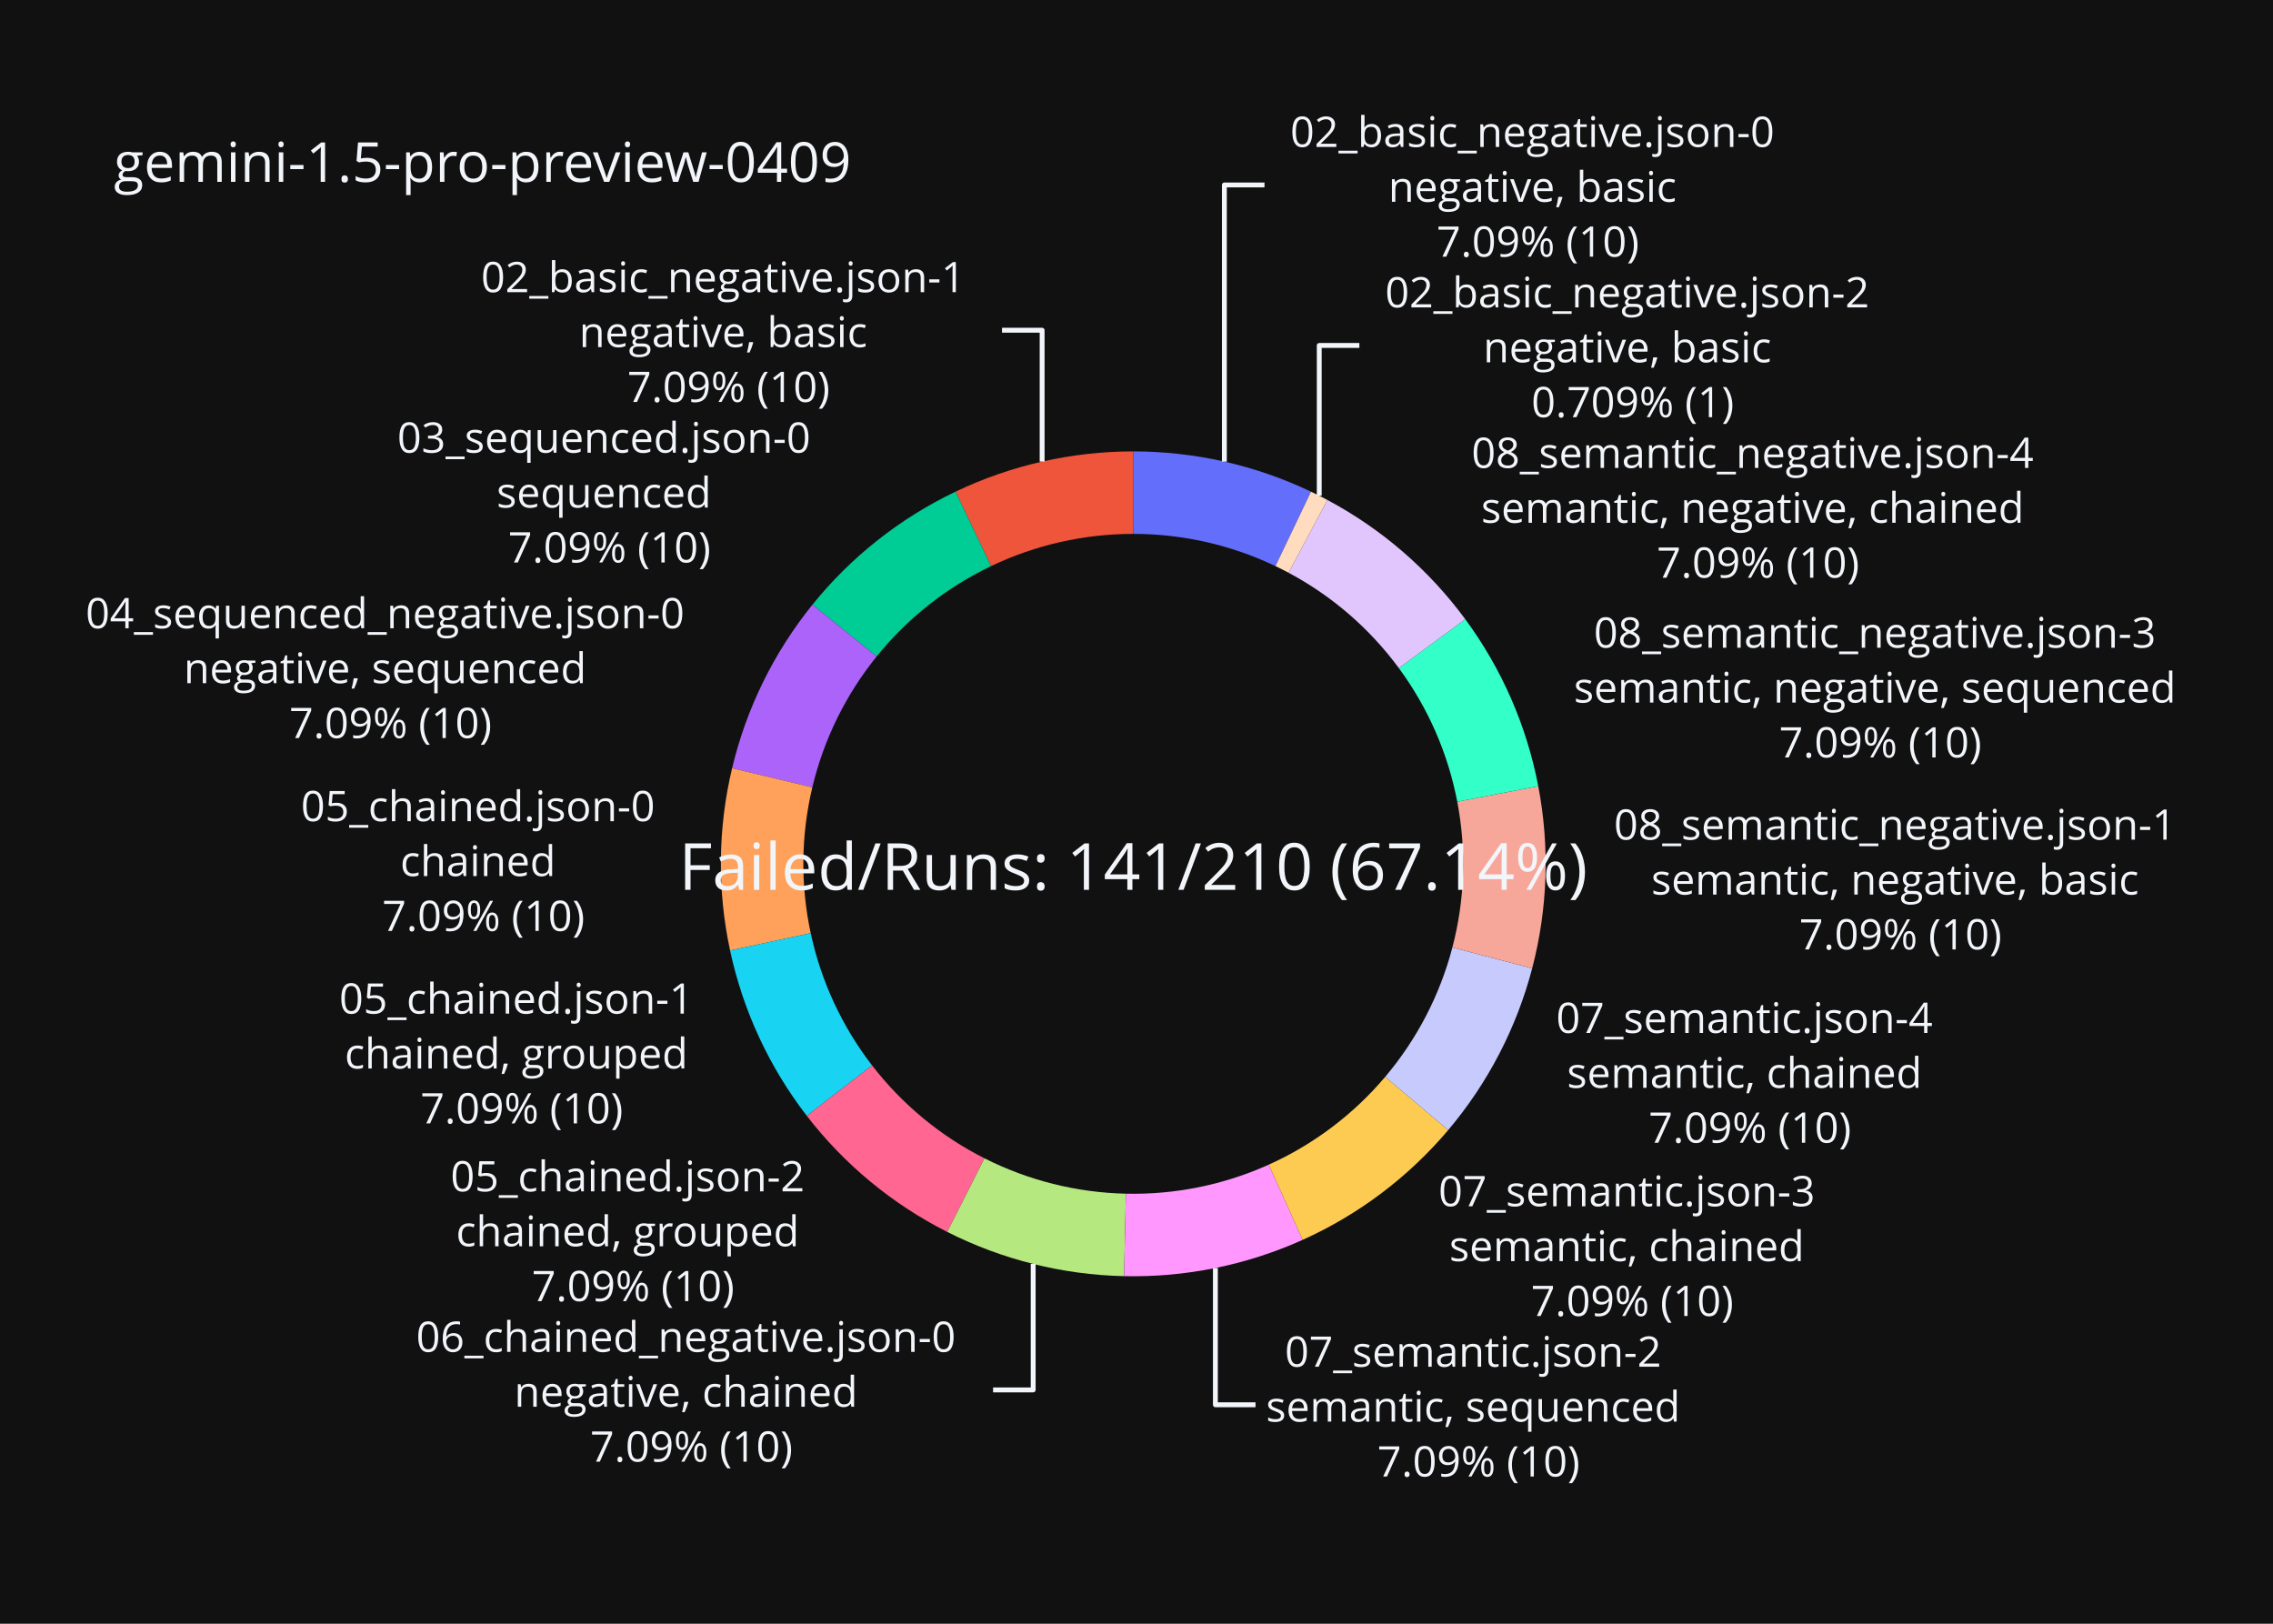
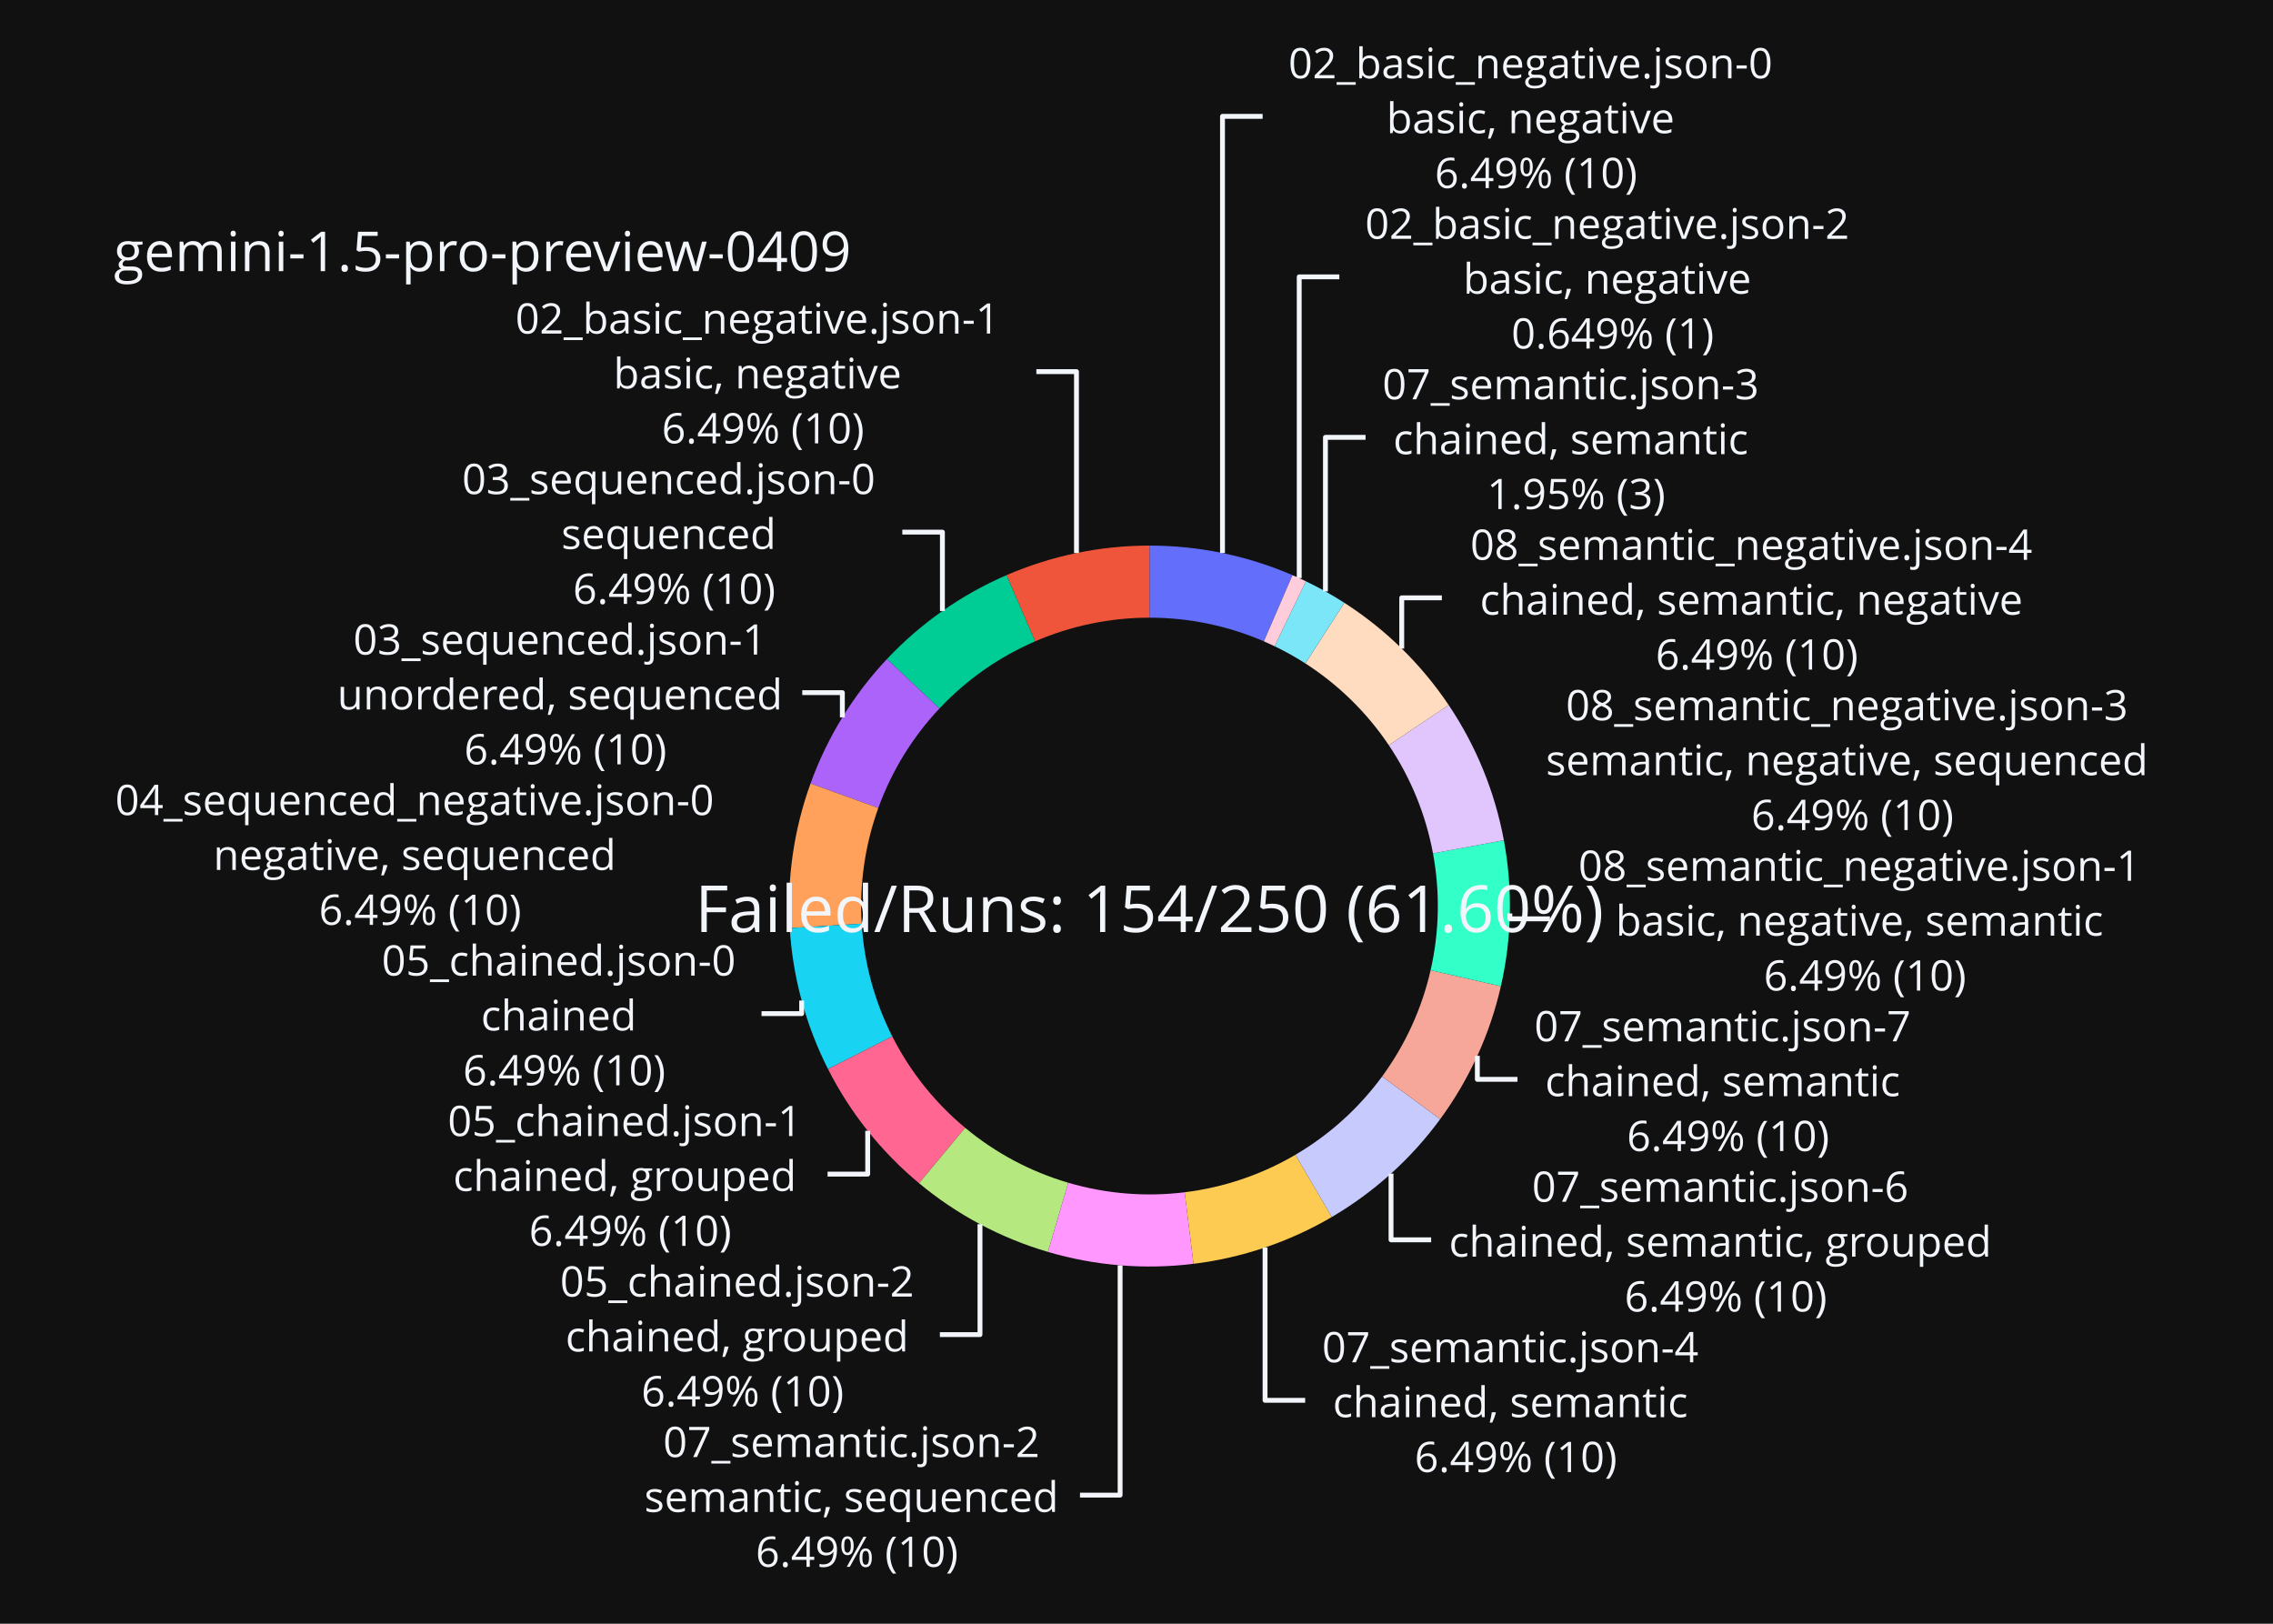
<svg xmlns="http://www.w3.org/2000/svg" class="main-svg" width="700" height="500" style="" viewBox="0 0 700 500">
  <rect x="0" y="0" width="700" height="500" style="fill: rgb(17, 17, 17); fill-opacity: 1;" />
-   <defs id="defs-832f9f">
+   <defs id="defs-877279">
    <g class="clips" />
    <g class="gradients" />
    <g class="patterns" />
  </defs>
  <g class="bglayer" />
  <g class="layer-below">
    <g class="imagelayer" />
    <g class="shapelayer" />
  </g>
  <g class="cartesianlayer" />
  <g class="polarlayer" />
  <g class="smithlayer" />
  <g class="ternarylayer" />
  <g class="geolayer" />
  <g class="funnelarealayer" />
  <g class="pielayer">
    <g class="trace" stroke-linejoin="round" style="opacity: 1;">
      <g class="slice">
-         <path class="surface" d="M392.791,174.322a101.6,101.6 0 0 0 -43.791,-9.922l0,-25.4a127,127 0 0 1 54.739,12.402Z" style="pointer-events: none; fill: rgb(99, 110, 250); fill-opacity: 1; stroke-width: 0; stroke: rgb(68, 68, 68); stroke-opacity: 1;" />
-         <g class="slicetext">
-           <text data-notex="1" class="slicetext" transform="translate(473.606,45.24233)" text-anchor="middle" x="0" y="0" style="font-family: 'Open Sans', verdana, arial, sans-serif; font-size: 13px; fill: rgb(242, 245, 250); fill-opacity: 1; white-space: pre;">
+         <path class="surface" d="M389.233,197.489a88.8,88.8 0 0 0 -35.233,-7.289l0,-22.2a111,111 0 0 1 44.042,9.111Z" style="pointer-events: none; fill: rgb(99, 110, 250); fill-opacity: 1; stroke-width: 0; stroke: rgb(68, 68, 68); stroke-opacity: 1;" />
+         <g class="slicetext">
+           <text data-notex="1" class="slicetext" transform="translate(473.0302,24.11708)" text-anchor="middle" x="0" y="0" style="font-family: 'Open Sans', verdana, arial, sans-serif; font-size: 13px; fill: rgb(242, 245, 250); fill-opacity: 1; white-space: pre;">
            <tspan class="line" dy="0em" x="0" y="0">02_basic_negative.json-0</tspan>
-             <tspan class="line" dy="1.3em" x="0" y="0">negative, basic</tspan>
-             <tspan class="line" dy="2.6em" x="0" y="0">7.09% (10)</tspan>
-           </text>
-         </g>
-         <path class="textline" stroke-width="1.5" d="M377.063,142.139V56.953h12.355" fill="none" style="stroke: rgb(242, 245, 250); stroke-opacity: 1;" />
-       </g>
-       <g class="slice">
-         <path class="surface" d="M349,164.4a101.6,101.6 0 0 0 -43.791,9.922l-10.948,-22.92a127,127 0 0 1 54.739,-12.402Z" style="pointer-events: none; fill: rgb(239, 85, 59); fill-opacity: 1; stroke-width: 0; stroke: rgb(68, 68, 68); stroke-opacity: 1;" />
-         <g class="slicetext">
-           <text data-notex="1" class="slicetext" transform="translate(224.394,89.97795)" text-anchor="middle" x="0" y="0" style="font-family: 'Open Sans', verdana, arial, sans-serif; font-size: 13px; fill: rgb(242, 245, 250); fill-opacity: 1; white-space: pre;">
+             <tspan class="line" dy="1.3em" x="0" y="0">basic, negative</tspan>
+             <tspan class="line" dy="2.6em" x="0" y="0">6.49% (10)</tspan>
+           </text>
+         </g>
+         <path class="textline" stroke-width="1.5" d="M376.487,170.302V35.828h12.355" fill="none" style="stroke: rgb(242, 245, 250); stroke-opacity: 1;" />
+       </g>
+       <g class="slice">
+         <path class="surface" d="M354,190.2a88.8,88.8 0 0 0 -35.233,7.289l-8.808,-20.378a111,111 0 0 1 44.042,-9.111Z" style="pointer-events: none; fill: rgb(239, 85, 59); fill-opacity: 1; stroke-width: 0; stroke: rgb(68, 68, 68); stroke-opacity: 1;" />
+         <g class="slicetext">
+           <text data-notex="1" class="slicetext" transform="translate(234.9698,102.726)" text-anchor="middle" x="0" y="0" style="font-family: 'Open Sans', verdana, arial, sans-serif; font-size: 13px; fill: rgb(242, 245, 250); fill-opacity: 1; white-space: pre;">
            <tspan class="line" dy="0em" x="0" y="0">02_basic_negative.json-1</tspan>
-             <tspan class="line" dy="1.3em" x="0" y="0">negative, basic</tspan>
-             <tspan class="line" dy="2.6em" x="0" y="0">7.09% (10)</tspan>
-           </text>
-         </g>
-         <path class="textline" stroke-width="1.5" d="M320.937,142.139V101.689h-12.355" fill="none" style="stroke: rgb(242, 245, 250); stroke-opacity: 1;" />
-       </g>
-       <g class="slice">
-         <path class="surface" d="M305.209,174.322a101.6,101.6 0 0 0 -35.238,27.827l-19.757,-15.963a127,127 0 0 1 44.048,-34.784Z" style="pointer-events: none; fill: rgb(0, 204, 150); fill-opacity: 1; stroke-width: 0; stroke: rgb(68, 68, 68); stroke-opacity: 1;" />
-         <g class="slicetext">
-           <text data-notex="1" class="slicetext" transform="translate(187.6863,139.3998)" text-anchor="middle" x="0" y="0" style="font-family: 'Open Sans', verdana, arial, sans-serif; font-size: 13px; fill: rgb(242, 245, 250); fill-opacity: 1; white-space: pre;">
+             <tspan class="line" dy="1.3em" x="0" y="0">basic, negative</tspan>
+             <tspan class="line" dy="2.6em" x="0" y="0">6.49% (10)</tspan>
+           </text>
+         </g>
+         <path class="textline" stroke-width="1.5" d="M331.513,170.302V114.437h-12.355" fill="none" style="stroke: rgb(242, 245, 250); stroke-opacity: 1;" />
+       </g>
+       <g class="slice">
+         <path class="surface" d="M318.767,197.489a88.8,88.8 0 0 0 -29.449,20.67l-16.171,-15.21a111,111 0 0 1 36.812,-25.838Z" style="pointer-events: none; fill: rgb(0, 204, 150); fill-opacity: 1; stroke-width: 0; stroke: rgb(68, 68, 68); stroke-opacity: 1;" />
+         <g class="slicetext">
+           <text data-notex="1" class="slicetext" transform="translate(207.6245,152.1479)" text-anchor="middle" x="0" y="0" style="font-family: 'Open Sans', verdana, arial, sans-serif; font-size: 13px; fill: rgb(242, 245, 250); fill-opacity: 1; white-space: pre;">
            <tspan class="line" dy="0em" x="0" y="0">03_sequenced.json-0</tspan>
            <tspan class="line" dy="1.3em" x="0" y="0">sequenced</tspan>
-             <tspan class="line" dy="2.6em" x="0" y="0">7.09% (10)</tspan>
-           </text>
-         </g>
-       </g>
-       <g class="slice">
-         <path class="surface" d="M269.971,202.149a101.6,101.6 0 0 0 -19.803,40.298l-24.708,-5.888a127,127 0 0 1 24.754,-50.373Z" style="pointer-events: none; fill: rgb(171, 99, 250); fill-opacity: 1; stroke-width: 0; stroke: rgb(68, 68, 68); stroke-opacity: 1;" />
-         <g class="slicetext">
-           <text data-notex="1" class="slicetext" transform="translate(120.273,193.4704)" text-anchor="middle" x="0" y="0" style="font-family: 'Open Sans', verdana, arial, sans-serif; font-size: 13px; fill: rgb(242, 245, 250); fill-opacity: 1; white-space: pre;">
+             <tspan class="line" dy="2.6em" x="0" y="0">6.49% (10)</tspan>
+           </text>
+         </g>
+         <path class="textline" stroke-width="1.5" d="M290.23,188.146V163.859h-12.355" fill="none" style="stroke: rgb(242, 245, 250); stroke-opacity: 1;" />
+       </g>
+       <g class="slice">
+         <path class="surface" d="M289.317,218.159a88.8,88.8 0 0 0 -18.831,30.658l-20.878,-7.546a111,111 0 0 1 23.538,-38.323Z" style="pointer-events: none; fill: rgb(171, 99, 250); fill-opacity: 1; stroke-width: 0; stroke: rgb(68, 68, 68); stroke-opacity: 1;" />
+         <g class="slicetext">
+           <text data-notex="1" class="slicetext" transform="translate(174.1232,201.5698)" text-anchor="middle" x="0" y="0" style="font-family: 'Open Sans', verdana, arial, sans-serif; font-size: 13px; fill: rgb(242, 245, 250); fill-opacity: 1; white-space: pre;">
+             <tspan class="line" dy="0em" x="0" y="0">03_sequenced.json-1</tspan>
+             <tspan class="line" dy="1.3em" x="0" y="0">unordered, sequenced</tspan>
+             <tspan class="line" dy="2.6em" x="0" y="0">6.49% (10)</tspan>
+           </text>
+         </g>
+         <path class="textline" stroke-width="1.5" d="M259.416,220.906V213.281h-12.355" fill="none" style="stroke: rgb(242, 245, 250); stroke-opacity: 1;" />
+       </g>
+       <g class="slice">
+         <path class="surface" d="M270.487,248.818a88.8,88.8 0 0 0 -5.12,35.613l-22.158,1.358a111,111 0 0 1 6.401,-44.517Z" style="pointer-events: none; fill: rgb(255, 161, 90); fill-opacity: 1; stroke-width: 0; stroke: rgb(68, 68, 68); stroke-opacity: 1;" />
+         <g class="slicetext">
+           <text data-notex="1" class="slicetext" transform="translate(129.3837,250.9916)" text-anchor="middle" x="0" y="0" style="font-family: 'Open Sans', verdana, arial, sans-serif; font-size: 13px; fill: rgb(242, 245, 250); fill-opacity: 1; white-space: pre;">
            <tspan class="line" dy="0em" x="0" y="0">04_sequenced_negative.json-0</tspan>
            <tspan class="line" dy="1.3em" x="0" y="0">negative, sequenced</tspan>
-             <tspan class="line" dy="2.6em" x="0" y="0">7.09% (10)</tspan>
-           </text>
-         </g>
-       </g>
-       <g class="slice">
-         <path class="surface" d="M250.168,242.447a101.6,101.6 0 0 0 -0.5,44.898l-24.833,5.336a127,127 0 0 1 0.625,-56.123Z" style="pointer-events: none; fill: rgb(255, 161, 90); fill-opacity: 1; stroke-width: 0; stroke: rgb(68, 68, 68); stroke-opacity: 1;" />
-         <g class="slicetext">
-           <text data-notex="1" class="slicetext" transform="translate(148.8868,252.8712)" text-anchor="middle" x="0" y="0" style="font-family: 'Open Sans', verdana, arial, sans-serif; font-size: 13px; fill: rgb(242, 245, 250); fill-opacity: 1; white-space: pre;">
+             <tspan class="line" dy="2.6em" x="0" y="0">6.49% (10)</tspan>
+           </text>
+         </g>
+       </g>
+       <g class="slice">
+         <path class="surface" d="M265.366,284.431a88.8,88.8 0 0 0 9.43,34.722l-19.801,10.038a111,111 0 0 1 -11.788,-43.402Z" style="pointer-events: none; fill: rgb(25, 211, 243); fill-opacity: 1; stroke-width: 0; stroke: rgb(68, 68, 68); stroke-opacity: 1;" />
+         <g class="slicetext">
+           <text data-notex="1" class="slicetext" transform="translate(173.7594,300.4135)" text-anchor="middle" x="0" y="0" style="font-family: 'Open Sans', verdana, arial, sans-serif; font-size: 13px; fill: rgb(242, 245, 250); fill-opacity: 1; white-space: pre;">
            <tspan class="line" dy="0em" x="0" y="0">05_chained.json-0</tspan>
            <tspan class="line" dy="1.3em" x="0" y="0">chained</tspan>
-             <tspan class="line" dy="2.6em" x="0" y="0">7.09% (10)</tspan>
-           </text>
-         </g>
-       </g>
-       <g class="slice">
-         <path class="surface" d="M249.668,287.345a101.6,101.6 0 0 0 18.9,40.729l-20.108,15.519a127,127 0 0 1 -23.625,-50.912Z" style="pointer-events: none; fill: rgb(25, 211, 243); fill-opacity: 1; stroke-width: 0; stroke: rgb(68, 68, 68); stroke-opacity: 1;" />
-         <g class="slicetext">
-           <text data-notex="1" class="slicetext" transform="translate(160.6784,312.1262)" text-anchor="middle" x="0" y="0" style="font-family: 'Open Sans', verdana, arial, sans-serif; font-size: 13px; fill: rgb(242, 245, 250); fill-opacity: 1; white-space: pre;">
+             <tspan class="line" dy="2.6em" x="0" y="0">6.49% (10)</tspan>
+           </text>
+         </g>
+         <path class="textline" stroke-width="1.5" d="M246.881,308.093V312.124h-12.355" fill="none" style="stroke: rgb(242, 245, 250); stroke-opacity: 1;" />
+       </g>
+       <g class="slice">
+         <path class="surface" d="M274.797,319.153a88.8,88.8 0 0 0 22.433,28.13l-14.193,17.071a111,111 0 0 1 -28.041,-35.162Z" style="pointer-events: none; fill: rgb(255, 102, 146); fill-opacity: 1; stroke-width: 0; stroke: rgb(68, 68, 68); stroke-opacity: 1;" />
+         <g class="slicetext">
+           <text data-notex="1" class="slicetext" transform="translate(194.0956,349.8354)" text-anchor="middle" x="0" y="0" style="font-family: 'Open Sans', verdana, arial, sans-serif; font-size: 13px; fill: rgb(242, 245, 250); fill-opacity: 1; white-space: pre;">
            <tspan class="line" dy="0em" x="0" y="0">05_chained.json-1</tspan>
            <tspan class="line" dy="1.3em" x="0" y="0">chained, grouped</tspan>
-             <tspan class="line" dy="2.6em" x="0" y="0">7.09% (10)</tspan>
-           </text>
-         </g>
-       </g>
-       <g class="slice">
-         <path class="surface" d="M268.568,328.074a101.6,101.6 0 0 0 34.609,28.606l-11.456,22.67a127,127 0 0 1 -43.262,-35.757Z" style="pointer-events: none; fill: rgb(255, 102, 146); fill-opacity: 1; stroke-width: 0; stroke: rgb(68, 68, 68); stroke-opacity: 1;" />
-         <g class="slicetext">
-           <text data-notex="1" class="slicetext" transform="translate(194.9697,366.8618)" text-anchor="middle" x="0" y="0" style="font-family: 'Open Sans', verdana, arial, sans-serif; font-size: 13px; fill: rgb(242, 245, 250); fill-opacity: 1; white-space: pre;">
+             <tspan class="line" dy="2.6em" x="0" y="0">6.49% (10)</tspan>
+           </text>
+         </g>
+         <path class="textline" stroke-width="1.5" d="M267.217,348.207V361.546h-12.355" fill="none" style="stroke: rgb(242, 245, 250); stroke-opacity: 1;" />
+       </g>
+       <g class="slice">
+         <path class="surface" d="M297.229,347.283a88.8,88.8 0 0 0 31.753,16.92l-6.254,21.301a111,111 0 0 1 -39.691,-21.15Z" style="pointer-events: none; fill: rgb(182, 232, 128); fill-opacity: 1; stroke-width: 0; stroke: rgb(68, 68, 68); stroke-opacity: 1;" />
+         <g class="slicetext">
+           <text data-notex="1" class="slicetext" transform="translate(228.6787,399.2573)" text-anchor="middle" x="0" y="0" style="font-family: 'Open Sans', verdana, arial, sans-serif; font-size: 13px; fill: rgb(242, 245, 250); fill-opacity: 1; white-space: pre;">
            <tspan class="line" dy="0em" x="0" y="0">05_chained.json-2</tspan>
            <tspan class="line" dy="1.3em" x="0" y="0">chained, grouped</tspan>
-             <tspan class="line" dy="2.6em" x="0" y="0">7.09% (10)</tspan>
-           </text>
-         </g>
-       </g>
-       <g class="slice">
-         <path class="surface" d="M303.177,356.68a101.6,101.6 0 0 0 43.559,10.895l-0.566,25.394a127,127 0 0 1 -54.449,-13.619Z" style="pointer-events: none; fill: rgb(182, 232, 128); fill-opacity: 1; stroke-width: 0; stroke: rgb(68, 68, 68); stroke-opacity: 1;" />
-         <g class="slicetext">
-           <text data-notex="1" class="slicetext" transform="translate(212.9383,416.2837)" text-anchor="middle" x="0" y="0" style="font-family: 'Open Sans', verdana, arial, sans-serif; font-size: 13px; fill: rgb(242, 245, 250); fill-opacity: 1; white-space: pre;">
-             <tspan class="line" dy="0em" x="0" y="0">06_chained_negative.json-0</tspan>
-             <tspan class="line" dy="1.3em" x="0" y="0">negative, chained</tspan>
-             <tspan class="line" dy="2.6em" x="0" y="0">7.09% (10)</tspan>
-           </text>
-         </g>
-         <path class="textline" stroke-width="1.5" d="M318.184,389.205V427.995h-12.355" fill="none" style="stroke: rgb(242, 245, 250); stroke-opacity: 1;" />
-       </g>
-       <g class="slice">
-         <path class="surface" d="M346.736,367.575a101.6,101.6 0 0 0 44.001,-8.944l10.434,23.158a127,127 0 0 1 -55.001,11.18Z" style="pointer-events: none; fill: rgb(255, 151, 255); fill-opacity: 1; stroke-width: 0; stroke: rgb(68, 68, 68); stroke-opacity: 1;" />
-         <g class="slicetext">
-           <text data-notex="1" class="slicetext" transform="translate(455.3552,420.8615)" text-anchor="middle" x="0" y="0" style="font-family: 'Open Sans', verdana, arial, sans-serif; font-size: 13px; fill: rgb(242, 245, 250); fill-opacity: 1; white-space: pre;">
+             <tspan class="line" dy="2.6em" x="0" y="0">6.49% (10)</tspan>
+           </text>
+         </g>
+         <path class="textline" stroke-width="1.5" d="M301.8,376.96V410.968h-12.355" fill="none" style="stroke: rgb(242, 245, 250); stroke-opacity: 1;" />
+       </g>
+       <g class="slice">
+         <path class="surface" d="M328.982,364.203a88.8,88.8 0 0 0 35.86,2.933l2.71,22.034a111,111 0 0 1 -44.825,-3.666Z" style="pointer-events: none; fill: rgb(255, 151, 255); fill-opacity: 1; stroke-width: 0; stroke: rgb(68, 68, 68); stroke-opacity: 1;" />
+         <g class="slicetext">
+           <text data-notex="1" class="slicetext" transform="translate(263.8939,448.6791)" text-anchor="middle" x="0" y="0" style="font-family: 'Open Sans', verdana, arial, sans-serif; font-size: 13px; fill: rgb(242, 245, 250); fill-opacity: 1; white-space: pre;">
            <tspan class="line" dy="0em" x="0" y="0">07_semantic.json-2</tspan>
            <tspan class="line" dy="1.3em" x="0" y="0">semantic, sequenced</tspan>
-             <tspan class="line" dy="2.6em" x="0" y="0">7.09% (10)</tspan>
-           </text>
-         </g>
-         <path class="textline" stroke-width="1.5" d="M374.297,390.455V432.572h12.355" fill="none" style="stroke: rgb(242, 245, 250); stroke-opacity: 1;" />
-       </g>
-       <g class="slice">
-         <path class="surface" d="M390.738,358.631a101.6,101.6 0 0 0 35.849,-27.035l19.397,16.399a127,127 0 0 1 -44.812,33.794Z" style="pointer-events: none; fill: rgb(254, 203, 82); fill-opacity: 1; stroke-width: 0; stroke: rgb(68, 68, 68); stroke-opacity: 1;" />
-         <g class="slicetext">
-           <text data-notex="1" class="slicetext" transform="translate(502.683,371.4397)" text-anchor="middle" x="0" y="0" style="font-family: 'Open Sans', verdana, arial, sans-serif; font-size: 13px; fill: rgb(242, 245, 250); fill-opacity: 1; white-space: pre;">
-             <tspan class="line" dy="0em" x="0" y="0">07_semantic.json-3</tspan>
-             <tspan class="line" dy="1.3em" x="0" y="0">semantic, chained</tspan>
-             <tspan class="line" dy="2.6em" x="0" y="0">7.09% (10)</tspan>
-           </text>
-         </g>
-       </g>
-       <g class="slice">
-         <path class="surface" d="M426.587,331.596a101.6,101.6 0 0 0 20.696,-39.847l24.571,6.437a127,127 0 0 1 -25.87,49.809Z" style="pointer-events: none; fill: rgb(198, 202, 253); fill-opacity: 1; stroke-width: 0; stroke: rgb(68, 68, 68); stroke-opacity: 1;" />
-         <g class="slicetext">
-           <text data-notex="1" class="slicetext" transform="translate(538.9196,318.0764)" text-anchor="middle" x="0" y="0" style="font-family: 'Open Sans', verdana, arial, sans-serif; font-size: 13px; fill: rgb(242, 245, 250); fill-opacity: 1; white-space: pre;">
+             <tspan class="line" dy="2.6em" x="0" y="0">6.49% (10)</tspan>
+           </text>
+         </g>
+         <path class="textline" stroke-width="1.5" d="M344.952,389.631V460.39h-12.355" fill="none" style="stroke: rgb(242, 245, 250); stroke-opacity: 1;" />
+       </g>
+       <g class="slice">
+         <path class="surface" d="M364.842,367.136a88.8,88.8 0 0 0 34.08,-11.536l11.23,19.15a111,111 0 0 1 -42.6,14.42Z" style="pointer-events: none; fill: rgb(254, 203, 82); fill-opacity: 1; stroke-width: 0; stroke: rgb(68, 68, 68); stroke-opacity: 1;" />
+         <g class="slicetext">
+           <text data-notex="1" class="slicetext" transform="translate(466.8053,419.4921)" text-anchor="middle" x="0" y="0" style="font-family: 'Open Sans', verdana, arial, sans-serif; font-size: 13px; fill: rgb(242, 245, 250); fill-opacity: 1; white-space: pre;">
            <tspan class="line" dy="0em" x="0" y="0">07_semantic.json-4</tspan>
-             <tspan class="line" dy="1.3em" x="0" y="0">semantic, chained</tspan>
-             <tspan class="line" dy="2.6em" x="0" y="0">7.09% (10)</tspan>
-           </text>
-         </g>
-       </g>
-       <g class="slice">
-         <path class="surface" d="M447.283,291.749a101.6,101.6 0 0 0 1.5,-44.876l24.946,-4.782a127,127 0 0 1 -1.875,56.095Z" style="pointer-events: none; fill: rgb(247, 167, 153); fill-opacity: 1; stroke-width: 0; stroke: rgb(68, 68, 68); stroke-opacity: 1;" />
-         <g class="slicetext">
-           <text data-notex="1" class="slicetext" transform="translate(585.2845,258.5604)" text-anchor="middle" x="0" y="0" style="font-family: 'Open Sans', verdana, arial, sans-serif; font-size: 13px; fill: rgb(242, 245, 250); fill-opacity: 1; white-space: pre;">
+             <tspan class="line" dy="1.3em" x="0" y="0">chained, semantic</tspan>
+             <tspan class="line" dy="2.6em" x="0" y="0">6.49% (10)</tspan>
+           </text>
+         </g>
+         <path class="textline" stroke-width="1.5" d="M389.59,384.14V431.203h12.355" fill="none" style="stroke: rgb(242, 245, 250); stroke-opacity: 1;" />
+       </g>
+       <g class="slice">
+         <path class="surface" d="M398.922,355.599a88.8,88.8 0 0 0 26.705,-24.111l17.907,13.122a111,111 0 0 1 -33.382,30.139Z" style="pointer-events: none; fill: rgb(198, 202, 253); fill-opacity: 1; stroke-width: 0; stroke: rgb(68, 68, 68); stroke-opacity: 1;" />
+         <g class="slicetext">
+           <text data-notex="1" class="slicetext" transform="translate(531.4598,370.0702)" text-anchor="middle" x="0" y="0" style="font-family: 'Open Sans', verdana, arial, sans-serif; font-size: 13px; fill: rgb(242, 245, 250); fill-opacity: 1; white-space: pre;">
+             <tspan class="line" dy="0em" x="0" y="0">07_semantic.json-6</tspan>
+             <tspan class="line" dy="1.3em" x="0" y="0">chained, semantic, grouped</tspan>
+             <tspan class="line" dy="2.6em" x="0" y="0">6.49% (10)</tspan>
+           </text>
+         </g>
+         <path class="textline" stroke-width="1.5" d="M428.386,361.388V381.781h12.355" fill="none" style="stroke: rgb(242, 245, 250); stroke-opacity: 1;" />
+       </g>
+       <g class="slice">
+         <path class="surface" d="M425.627,331.488a88.8,88.8 0 0 0 14.946,-32.728l21.643,4.94a111,111 0 0 1 -18.683,40.91Z" style="pointer-events: none; fill: rgb(247, 167, 153); fill-opacity: 1; stroke-width: 0; stroke: rgb(68, 68, 68); stroke-opacity: 1;" />
+         <g class="slicetext">
+           <text data-notex="1" class="slicetext" transform="translate(532.184,320.6483)" text-anchor="middle" x="0" y="0" style="font-family: 'Open Sans', verdana, arial, sans-serif; font-size: 13px; fill: rgb(242, 245, 250); fill-opacity: 1; white-space: pre;">
+             <tspan class="line" dy="0em" x="0" y="0">07_semantic.json-7</tspan>
+             <tspan class="line" dy="1.3em" x="0" y="0">chained, semantic</tspan>
+             <tspan class="line" dy="2.6em" x="0" y="0">6.49% (10)</tspan>
+           </text>
+         </g>
+         <path class="textline" stroke-width="1.5" d="M454.969,325.111V332.359h12.355" fill="none" style="stroke: rgb(242, 245, 250); stroke-opacity: 1;" />
+       </g>
+       <g class="slice">
+         <path class="surface" d="M440.574,298.76a88.8,88.8 0 0 0 0.734,-35.972l21.827,-4.053a111,111 0 0 1 -0.917,44.965Z" style="pointer-events: none; fill: rgb(51, 255, 201); fill-opacity: 1; stroke-width: 0; stroke: rgb(68, 68, 68); stroke-opacity: 1;" />
+         <g class="slicetext">
+           <text data-notex="1" class="slicetext" transform="translate(574.3324,271.2265)" text-anchor="middle" x="0" y="0" style="font-family: 'Open Sans', verdana, arial, sans-serif; font-size: 13px; fill: rgb(242, 245, 250); fill-opacity: 1; white-space: pre;">
            <tspan class="line" dy="0em" x="0" y="0">08_semantic_negative.json-1</tspan>
-             <tspan class="line" dy="1.3em" x="0" y="0">semantic, negative, basic</tspan>
-             <tspan class="line" dy="2.6em" x="0" y="0">7.09% (10)</tspan>
-           </text>
-         </g>
-       </g>
-       <g class="slice">
-         <path class="surface" d="M448.783,246.873a101.6,101.6 0 0 0 -17.988,-41.14l20.449,-15.067a127,127 0 0 1 22.485,51.425Z" style="pointer-events: none; fill: rgb(51, 255, 201); fill-opacity: 1; stroke-width: 0; stroke: rgb(68, 68, 68); stroke-opacity: 1;" />
-         <g class="slicetext">
-           <text data-notex="1" class="slicetext" transform="translate(579.0778,199.4441)" text-anchor="middle" x="0" y="0" style="font-family: 'Open Sans', verdana, arial, sans-serif; font-size: 13px; fill: rgb(242, 245, 250); fill-opacity: 1; white-space: pre;">
+             <tspan class="line" dy="1.3em" x="0" y="0">basic, negative, semantic</tspan>
+             <tspan class="line" dy="2.6em" x="0" y="0">6.49% (10)</tspan>
+           </text>
+         </g>
+         <path class="textline" stroke-width="1.5" d="M464.977,281.264V282.937h12.355" fill="none" style="stroke: rgb(242, 245, 250); stroke-opacity: 1;" />
+       </g>
+       <g class="slice">
+         <path class="surface" d="M441.308,262.788a88.8,88.8 0 0 0 -13.599,-33.311l18.427,-12.381a111,111 0 0 1 16.999,41.638Z" style="pointer-events: none; fill: rgb(224, 198, 253); fill-opacity: 1; stroke-width: 0; stroke: rgb(68, 68, 68); stroke-opacity: 1;" />
+         <g class="slicetext">
+           <text data-notex="1" class="slicetext" transform="translate(570.4808,221.8046)" text-anchor="middle" x="0" y="0" style="font-family: 'Open Sans', verdana, arial, sans-serif; font-size: 13px; fill: rgb(242, 245, 250); fill-opacity: 1; white-space: pre;">
            <tspan class="line" dy="0em" x="0" y="0">08_semantic_negative.json-3</tspan>
            <tspan class="line" dy="1.3em" x="0" y="0">semantic, negative, sequenced</tspan>
-             <tspan class="line" dy="2.6em" x="0" y="0">7.09% (10)</tspan>
-           </text>
-         </g>
-       </g>
-       <g class="slice">
-         <path class="surface" d="M430.795,205.733a101.6,101.6 0 0 0 -33.964,-29.369l11.958,-22.409a127,127 0 0 1 42.455,36.712Z" style="pointer-events: none; fill: rgb(224, 198, 253); fill-opacity: 1; stroke-width: 0; stroke: rgb(68, 68, 68); stroke-opacity: 1;" />
-         <g class="slicetext">
-           <text data-notex="1" class="slicetext" transform="translate(541.4255,144.0861)" text-anchor="middle" x="0" y="0" style="font-family: 'Open Sans', verdana, arial, sans-serif; font-size: 13px; fill: rgb(242, 245, 250); fill-opacity: 1; white-space: pre;">
+             <tspan class="line" dy="2.6em" x="0" y="0">6.49% (10)</tspan>
+           </text>
+         </g>
+       </g>
+       <g class="slice">
+         <path class="surface" d="M427.708,229.477a88.8,88.8 0 0 0 -25.7,-25.181l12.002,-18.676a111,111 0 0 1 32.124,31.476Z" style="pointer-events: none; fill: rgb(255, 219, 192); fill-opacity: 1; stroke-width: 0; stroke: rgb(68, 68, 68); stroke-opacity: 1;" />
+         <g class="slicetext">
+           <text data-notex="1" class="slicetext" transform="translate(541.0397,172.3827)" text-anchor="middle" x="0" y="0" style="font-family: 'Open Sans', verdana, arial, sans-serif; font-size: 13px; fill: rgb(242, 245, 250); fill-opacity: 1; white-space: pre;">
            <tspan class="line" dy="0em" x="0" y="0">08_semantic_negative.json-4</tspan>
-             <tspan class="line" dy="1.3em" x="0" y="0">semantic, negative, chained</tspan>
-             <tspan class="line" dy="2.6em" x="0" y="0">7.09% (10)</tspan>
-           </text>
-         </g>
-       </g>
-       <g class="slice">
-         <path class="surface" d="M396.832,176.363a101.6,101.6 0 0 0 -4.041,-2.042l10.948,-22.92a127,127 0 0 1 5.051,2.552Z" style="pointer-events: none; fill: rgb(255, 219, 192); fill-opacity: 1; stroke-width: 0; stroke: rgb(68, 68, 68); stroke-opacity: 1;" />
-         <g class="slicetext">
-           <text data-notex="1" class="slicetext" transform="translate(502.8213,94.66421)" text-anchor="middle" x="0" y="0" style="font-family: 'Open Sans', verdana, arial, sans-serif; font-size: 13px; fill: rgb(242, 245, 250); fill-opacity: 1; white-space: pre;">
+             <tspan class="line" dy="1.3em" x="0" y="0">chained, semantic, negative</tspan>
+             <tspan class="line" dy="2.6em" x="0" y="0">6.49% (10)</tspan>
+           </text>
+         </g>
+         <path class="textline" stroke-width="1.5" d="M431.684,199.715V184.094h12.355" fill="none" style="stroke: rgb(242, 245, 250); stroke-opacity: 1;" />
+       </g>
+       <g class="slice">
+         <path class="surface" d="M402.009,204.297a88.8,88.8 0 0 0 -9.48,-5.303l9.632,-20.002a111,111 0 0 1 11.85,6.628Z" style="pointer-events: none; fill: rgb(122, 230, 248); fill-opacity: 1; stroke-width: 0; stroke: rgb(68, 68, 68); stroke-opacity: 1;" />
+         <g class="slicetext">
+           <text data-notex="1" class="slicetext" transform="translate(485.4024,122.9608)" text-anchor="middle" x="0" y="0" style="font-family: 'Open Sans', verdana, arial, sans-serif; font-size: 13px; fill: rgb(242, 245, 250); fill-opacity: 1; white-space: pre;">
+             <tspan class="line" dy="0em" x="0" y="0">07_semantic.json-3</tspan>
+             <tspan class="line" dy="1.3em" x="0" y="0">chained, semantic</tspan>
+             <tspan class="line" dy="2.6em" x="0" y="0">1.95% (3)</tspan>
+           </text>
+         </g>
+         <path class="textline" stroke-width="1.5" d="M408.188,182.125V134.672h12.355" fill="none" style="stroke: rgb(242, 245, 250); stroke-opacity: 1;" />
+       </g>
+       <g class="slice">
+         <path class="surface" d="M392.529,198.994a88.8,88.8 0 0 0 -3.295,-1.505l8.808,-20.378a111,111 0 0 1 4.119,1.881Z" style="pointer-events: none; fill: rgb(255, 204, 219); fill-opacity: 1; stroke-width: 0; stroke: rgb(68, 68, 68); stroke-opacity: 1;" />
+         <g class="slicetext">
+           <text data-notex="1" class="slicetext" transform="translate(496.654,73.53896)" text-anchor="middle" x="0" y="0" style="font-family: 'Open Sans', verdana, arial, sans-serif; font-size: 13px; fill: rgb(242, 245, 250); fill-opacity: 1; white-space: pre;">
            <tspan class="line" dy="0em" x="0" y="0">02_basic_negative.json-2</tspan>
-             <tspan class="line" dy="1.3em" x="0" y="0">negative, basic</tspan>
-             <tspan class="line" dy="2.6em" x="0" y="0">0.709% (1)</tspan>
-           </text>
-         </g>
-         <path class="textline" stroke-width="1.5" d="M406.278,152.65V106.375h12.355" fill="none" style="stroke: rgb(242, 245, 250); stroke-opacity: 1;" />
+             <tspan class="line" dy="1.3em" x="0" y="0">basic, negative</tspan>
+             <tspan class="line" dy="2.6em" x="0" y="0">0.649% (1)</tspan>
+           </text>
+         </g>
+         <path class="textline" stroke-width="1.5" d="M400.111,178.031V85.25h12.355" fill="none" style="stroke: rgb(242, 245, 250); stroke-opacity: 1;" />
      </g>
    </g>
  </g>
  <g class="iciclelayer" />
  <g class="treemaplayer" />
  <g class="sunburstlayer" />
  <g class="glimages" />
-   <defs id="topdefs-832f9f">
+   <defs id="topdefs-877279">
    <g class="clips" />
  </defs>
  <g class="layer-above">
    <g class="imagelayer" />
    <g class="shapelayer" />
  </g>
  <g class="infolayer">
    <g class="g-gtitle">
-       <text class="gtitle" x="35" y="56" text-anchor="start" dy="0em" style="font-family: 'Open Sans', verdana, arial, sans-serif; font-size: 17px; fill: rgb(242, 245, 250); opacity: 1; white-space: pre;">gemini-1.5-pro-preview-0409</text>
+       <text class="gtitle" x="35" y="83.5" text-anchor="start" dy="0em" style="font-family: 'Open Sans', verdana, arial, sans-serif; font-size: 17px; fill: rgb(242, 245, 250); opacity: 1; white-space: pre;">gemini-1.5-pro-preview-0409</text>
    </g>
    <g class="annotation" data-index="0" style="opacity: 1;">
-       <g class="annotation-text-g" transform="rotate(0,349,266)">
-         <g class="cursor-pointer" transform="translate(185,252)">
+       <g class="annotation-text-g" transform="rotate(0,354,279)">
+         <g class="cursor-pointer" transform="translate(190,265)">
          <rect class="bg" x="0.5" y="0.5" width="327" height="27" style="stroke-width: 1px; stroke: rgb(0, 0, 0); stroke-opacity: 0; fill: rgb(0, 0, 0); fill-opacity: 0;" />
-           <text class="annotation-text" text-anchor="middle" x="163.969" y="22" style="font-family: 'Open Sans', verdana, arial, sans-serif; font-size: 20px; fill: rgb(242, 245, 250); fill-opacity: 1; white-space: pre;">Failed/Runs: 141/210 (67.14%)</text>
+           <text class="annotation-text" text-anchor="middle" x="163.969" y="22" style="font-family: 'Open Sans', verdana, arial, sans-serif; font-size: 20px; fill: rgb(242, 245, 250); fill-opacity: 1; white-space: pre;">Failed/Runs: 154/250 (61.60%)</text>
        </g>
      </g>
    </g>
  </g>
</svg>
